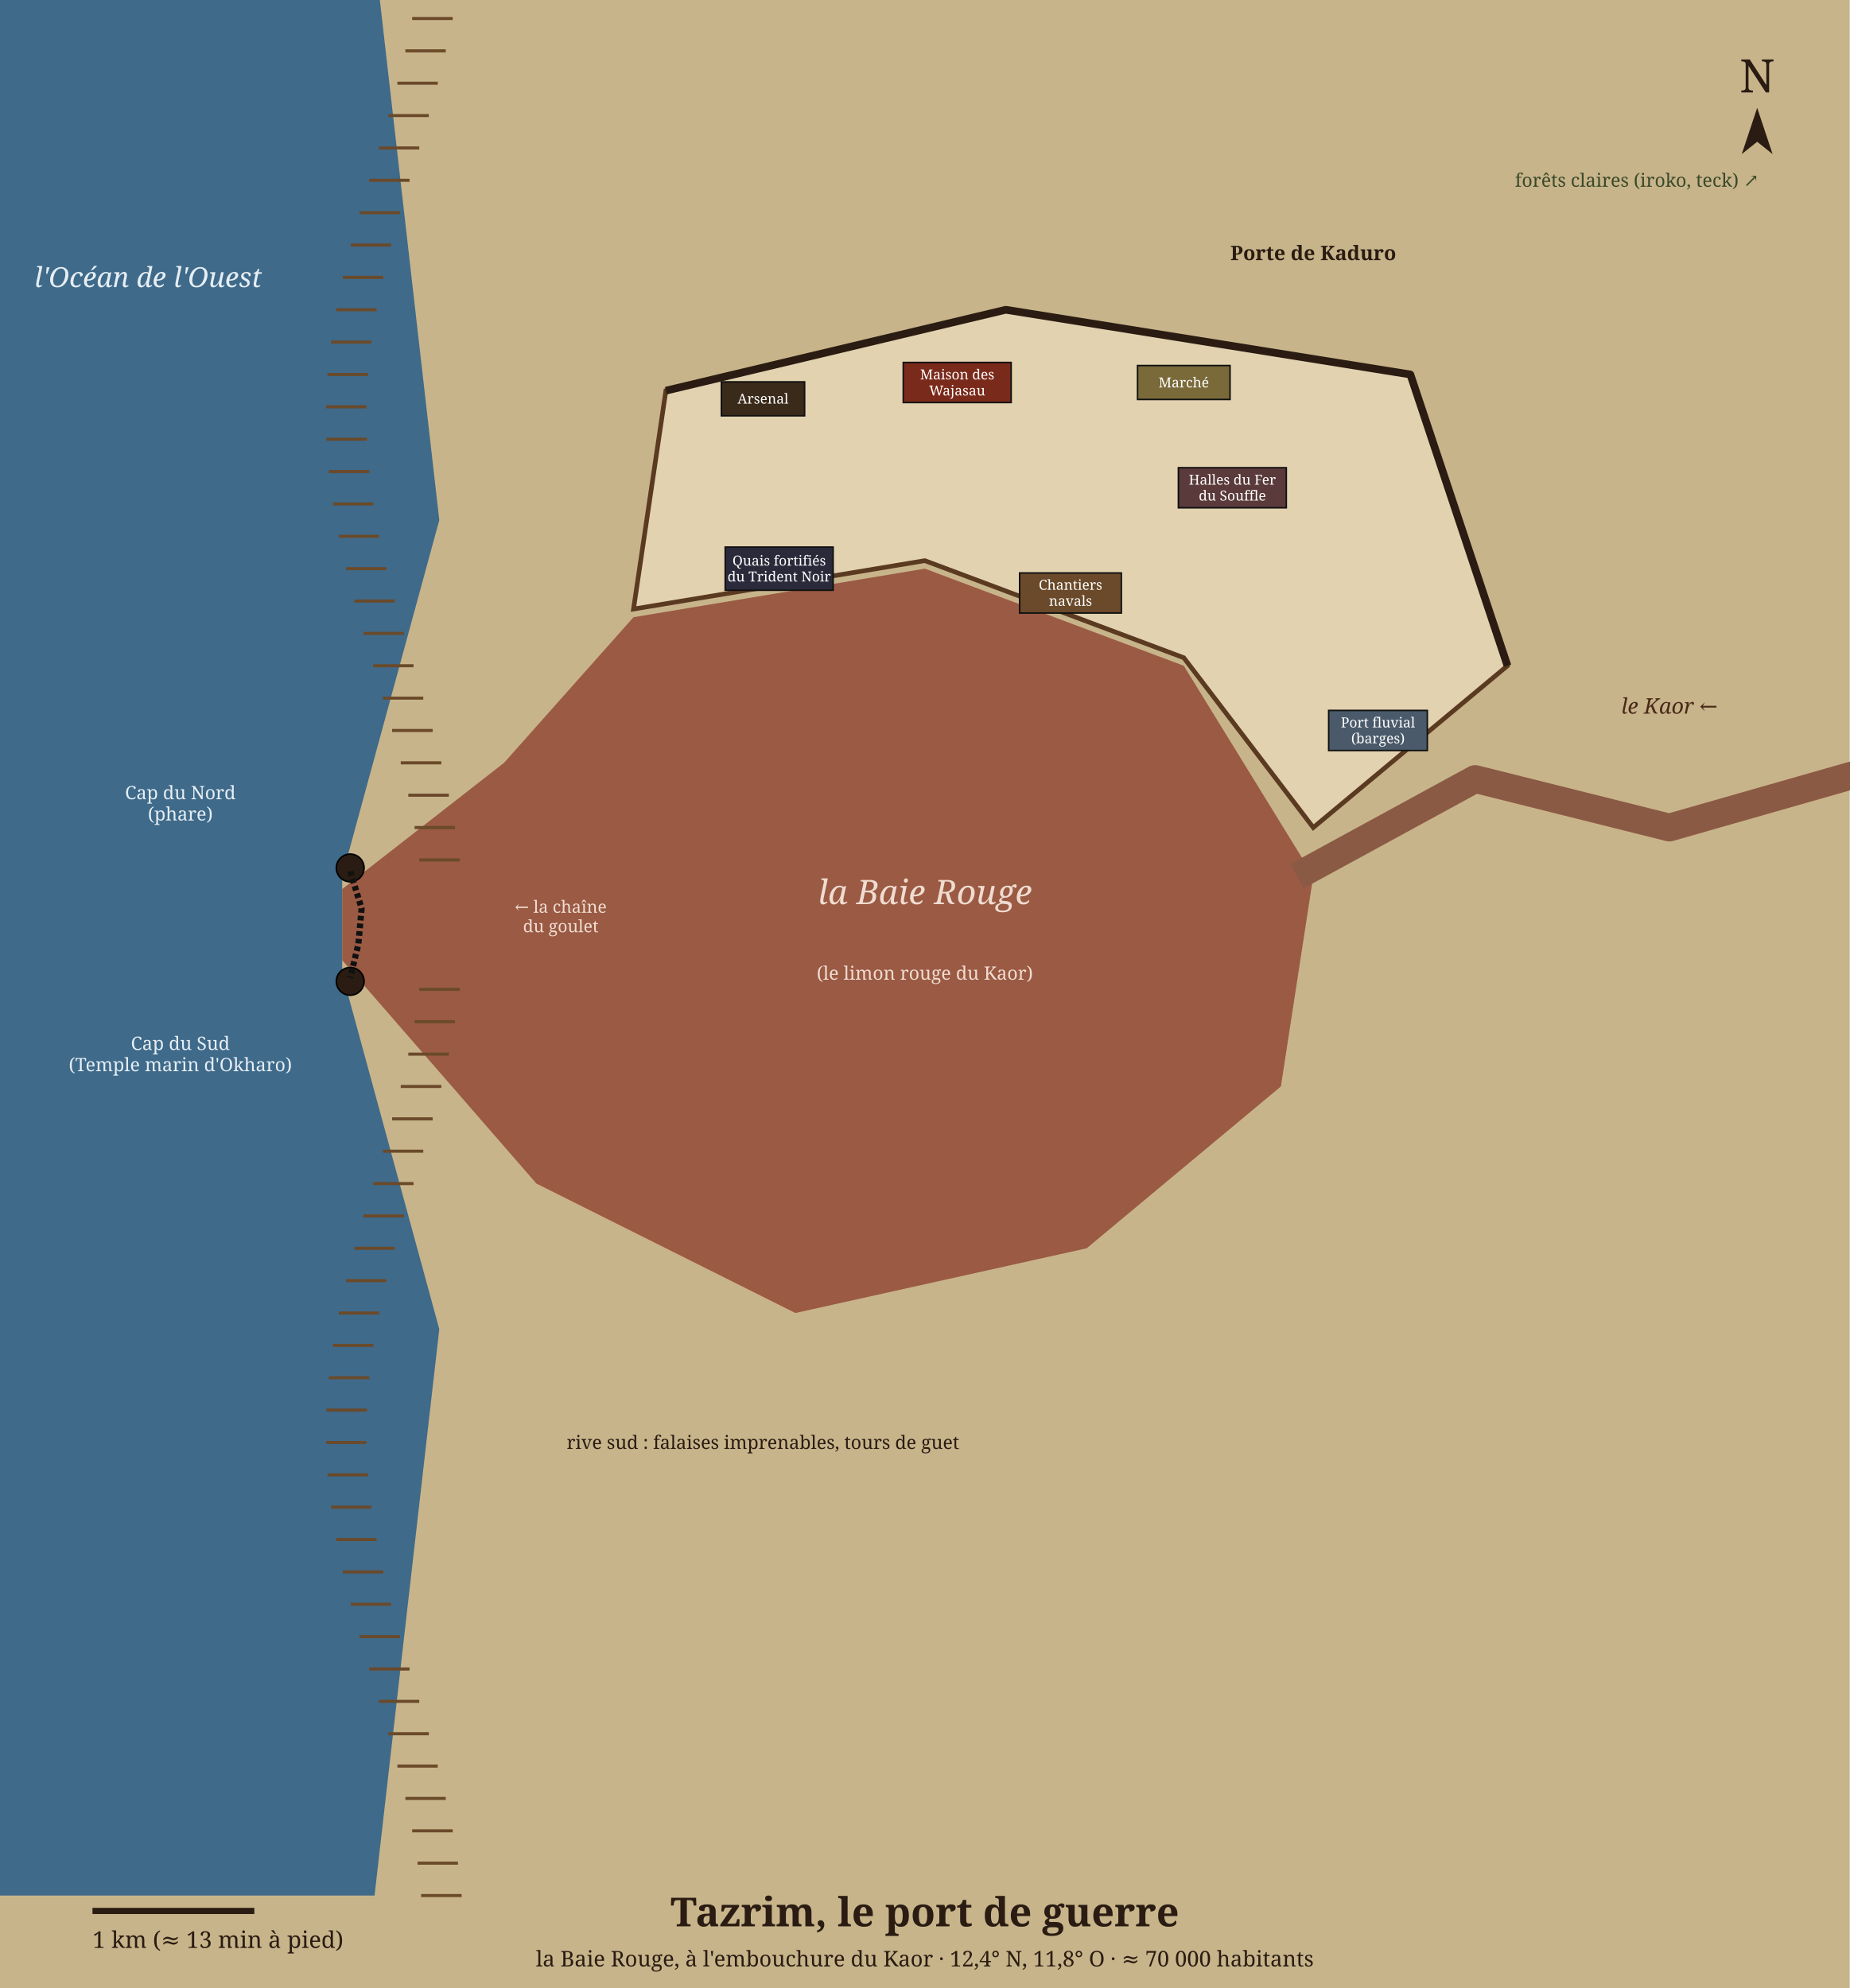
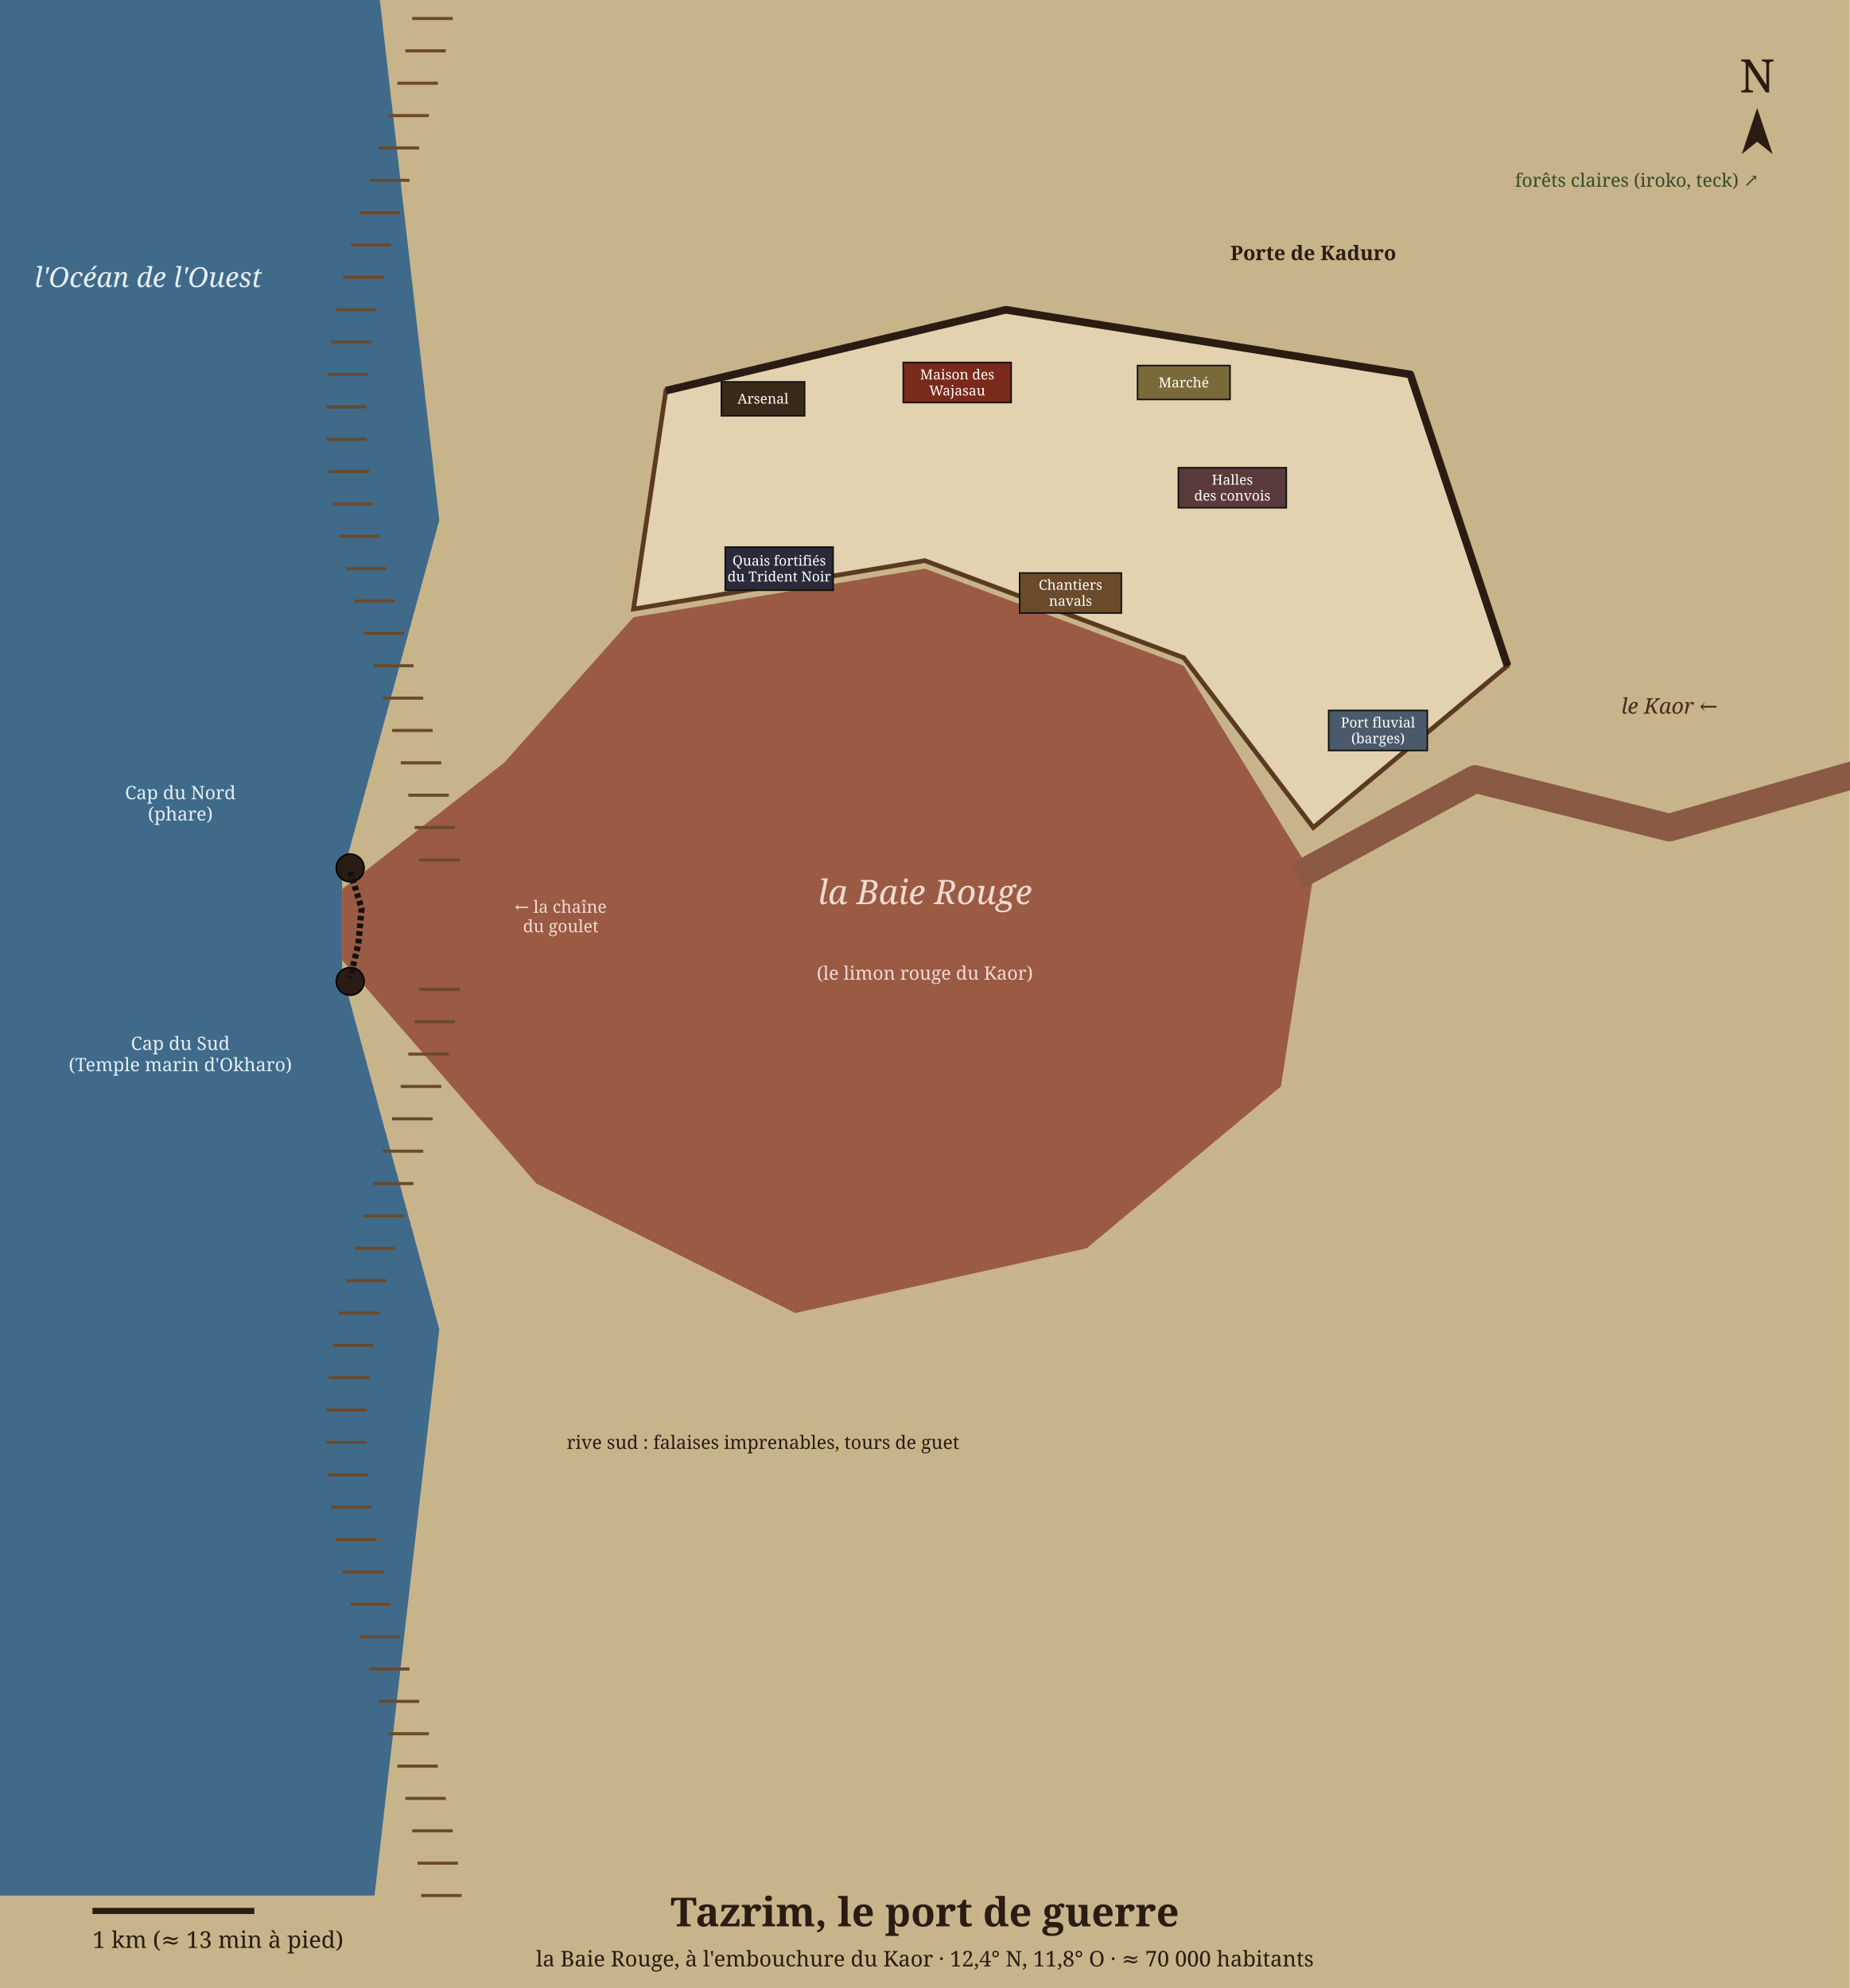
<svg xmlns="http://www.w3.org/2000/svg" viewBox="0 0 1200 1290" font-family="Georgia, serif">
  <rect width="1200" height="1290" fill="#c8b48a" />
  <polygon points="-30.0,1230.0 243.0,1230.0 285.0,862.5 222.0,631.5 222.0,568.5 285.0,337.5 243.0,-30.0 -30.0,-30.0" fill="#3f6a8a" stroke="none" stroke-width="1" />
  <text x="96.0" y="186.3" font-size="18" text-anchor="middle" fill="#e6eef4" font-style="italic">l'Océan de l'Ouest</text>
  <polygon points="222.0,623.1 348.0,768.0 516.0,852.0 705.0,810.0 831.0,705.0 852.0,568.5 768.0,432.0 600.0,369.0 411.0,400.5 327.0,495.0 222.0,576.9" fill="#9a5a44" stroke="none" stroke-width="1" />
  <text x="600.0" y="586.7" font-size="22" text-anchor="middle" fill="#f0dcd0" font-style="italic">la Baie Rouge</text>
  <text x="600.0" y="635.7" font-size="12" text-anchor="middle" fill="#f0dcd0">(le limon rouge du Kaor)</text>
  <polyline points="1230.0,495.0 1083.0,537.0 957.0,505.5 841.5,568.5" fill="none" stroke="#8a5a44" stroke-width="18" stroke-linejoin="round" />
  <text x="1083.0" y="463.1" font-size="14" text-anchor="middle" fill="#4a2a1a" font-style="italic">le Kaor ←</text>
  <polyline points="273.2,1230.0 299.5,1230.0" fill="none" stroke="#6a4a2a" stroke-width="2" stroke-linejoin="round" />
  <polyline points="270.9,1209.0 297.1,1209.0" fill="none" stroke="#6a4a2a" stroke-width="2" stroke-linejoin="round" />
  <polyline points="267.4,1188.0 293.7,1188.0" fill="none" stroke="#6a4a2a" stroke-width="2" stroke-linejoin="round" />
  <polyline points="263.0,1167.0 289.2,1167.0" fill="none" stroke="#6a4a2a" stroke-width="2" stroke-linejoin="round" />
  <polyline points="257.8,1146.0 284.0,1146.0" fill="none" stroke="#6a4a2a" stroke-width="2" stroke-linejoin="round" />
  <polyline points="251.9,1125.0 278.2,1125.0" fill="none" stroke="#6a4a2a" stroke-width="2" stroke-linejoin="round" />
  <polyline points="245.8,1104.0 272.0,1104.0" fill="none" stroke="#6a4a2a" stroke-width="2" stroke-linejoin="round" />
  <polyline points="239.5,1083.0 265.7,1083.0" fill="none" stroke="#6a4a2a" stroke-width="2" stroke-linejoin="round" />
  <polyline points="233.3,1062.0 259.6,1062.0" fill="none" stroke="#6a4a2a" stroke-width="2" stroke-linejoin="round" />
  <polyline points="227.6,1041.0 253.8,1041.0" fill="none" stroke="#6a4a2a" stroke-width="2" stroke-linejoin="round" />
  <polyline points="222.4,1020.0 248.7,1020.0" fill="none" stroke="#6a4a2a" stroke-width="2" stroke-linejoin="round" />
  <polyline points="218.1,999.0 244.3,999.0" fill="none" stroke="#6a4a2a" stroke-width="2" stroke-linejoin="round" />
  <polyline points="214.8,978.0 241.0,978.0" fill="none" stroke="#6a4a2a" stroke-width="2" stroke-linejoin="round" />
  <polyline points="212.5,957.0 238.8,957.0" fill="none" stroke="#6a4a2a" stroke-width="2" stroke-linejoin="round" />
  <polyline points="211.6,936.0 237.8,936.0" fill="none" stroke="#6a4a2a" stroke-width="2" stroke-linejoin="round" />
  <polyline points="211.8,915.0 238.1,915.0" fill="none" stroke="#6a4a2a" stroke-width="2" stroke-linejoin="round" />
  <polyline points="213.3,894.0 239.6,894.0" fill="none" stroke="#6a4a2a" stroke-width="2" stroke-linejoin="round" />
  <polyline points="216.0,873.0 242.3,873.0" fill="none" stroke="#6a4a2a" stroke-width="2" stroke-linejoin="round" />
  <polyline points="219.8,852.0 246.0,852.0" fill="none" stroke="#6a4a2a" stroke-width="2" stroke-linejoin="round" />
  <polyline points="224.5,831.0 250.7,831.0" fill="none" stroke="#6a4a2a" stroke-width="2" stroke-linejoin="round" />
  <polyline points="229.9,810.0 256.1,810.0" fill="none" stroke="#6a4a2a" stroke-width="2" stroke-linejoin="round" />
  <polyline points="235.8,789.0 262.1,789.0" fill="none" stroke="#6a4a2a" stroke-width="2" stroke-linejoin="round" />
  <polyline points="242.1,768.0 268.3,768.0" fill="none" stroke="#6a4a2a" stroke-width="2" stroke-linejoin="round" />
  <polyline points="248.4,747.0 274.6,747.0" fill="none" stroke="#6a4a2a" stroke-width="2" stroke-linejoin="round" />
  <polyline points="254.4,726.0 280.7,726.0" fill="none" stroke="#6a4a2a" stroke-width="2" stroke-linejoin="round" />
  <polyline points="260.0,705.0 286.3,705.0" fill="none" stroke="#6a4a2a" stroke-width="2" stroke-linejoin="round" />
  <polyline points="264.9,684.0 291.2,684.0" fill="none" stroke="#6a4a2a" stroke-width="2" stroke-linejoin="round" />
  <polyline points="269.0,663.0 295.2,663.0" fill="none" stroke="#6a4a2a" stroke-width="2" stroke-linejoin="round" />
  <polyline points="272.0,642.0 298.3,642.0" fill="none" stroke="#6a4a2a" stroke-width="2" stroke-linejoin="round" />
  <polyline points="272.0,558.0 298.3,558.0" fill="none" stroke="#6a4a2a" stroke-width="2" stroke-linejoin="round" />
  <polyline points="269.0,537.0 295.2,537.0" fill="none" stroke="#6a4a2a" stroke-width="2" stroke-linejoin="round" />
  <polyline points="264.9,516.0 291.2,516.0" fill="none" stroke="#6a4a2a" stroke-width="2" stroke-linejoin="round" />
  <polyline points="260.0,495.0 286.3,495.0" fill="none" stroke="#6a4a2a" stroke-width="2" stroke-linejoin="round" />
  <polyline points="254.4,474.0 280.7,474.0" fill="none" stroke="#6a4a2a" stroke-width="2" stroke-linejoin="round" />
  <polyline points="248.4,453.0 274.6,453.0" fill="none" stroke="#6a4a2a" stroke-width="2" stroke-linejoin="round" />
  <polyline points="242.1,432.0 268.3,432.0" fill="none" stroke="#6a4a2a" stroke-width="2" stroke-linejoin="round" />
  <polyline points="235.8,411.0 262.1,411.0" fill="none" stroke="#6a4a2a" stroke-width="2" stroke-linejoin="round" />
  <polyline points="229.9,390.0 256.1,390.0" fill="none" stroke="#6a4a2a" stroke-width="2" stroke-linejoin="round" />
  <polyline points="224.5,369.0 250.7,369.0" fill="none" stroke="#6a4a2a" stroke-width="2" stroke-linejoin="round" />
  <polyline points="219.8,348.0 246.0,348.0" fill="none" stroke="#6a4a2a" stroke-width="2" stroke-linejoin="round" />
  <polyline points="216.0,327.0 242.3,327.0" fill="none" stroke="#6a4a2a" stroke-width="2" stroke-linejoin="round" />
  <polyline points="213.3,306.0 239.6,306.0" fill="none" stroke="#6a4a2a" stroke-width="2" stroke-linejoin="round" />
  <polyline points="211.8,285.0 238.1,285.0" fill="none" stroke="#6a4a2a" stroke-width="2" stroke-linejoin="round" />
  <polyline points="211.6,264.0 237.8,264.0" fill="none" stroke="#6a4a2a" stroke-width="2" stroke-linejoin="round" />
  <polyline points="212.5,243.0 238.8,243.0" fill="none" stroke="#6a4a2a" stroke-width="2" stroke-linejoin="round" />
  <polyline points="214.8,222.0 241.0,222.0" fill="none" stroke="#6a4a2a" stroke-width="2" stroke-linejoin="round" />
  <polyline points="218.1,201.0 244.3,201.0" fill="none" stroke="#6a4a2a" stroke-width="2" stroke-linejoin="round" />
  <polyline points="222.4,180.0 248.7,180.0" fill="none" stroke="#6a4a2a" stroke-width="2" stroke-linejoin="round" />
  <polyline points="227.6,159.0 253.8,159.0" fill="none" stroke="#6a4a2a" stroke-width="2" stroke-linejoin="round" />
  <polyline points="233.3,138.0 259.6,138.0" fill="none" stroke="#6a4a2a" stroke-width="2" stroke-linejoin="round" />
  <polyline points="239.5,117.0 265.7,117.0" fill="none" stroke="#6a4a2a" stroke-width="2" stroke-linejoin="round" />
  <polyline points="245.8,96.0 272.0,96.0" fill="none" stroke="#6a4a2a" stroke-width="2" stroke-linejoin="round" />
  <polyline points="251.9,75.0 278.2,75.0" fill="none" stroke="#6a4a2a" stroke-width="2" stroke-linejoin="round" />
  <polyline points="257.8,54.0 284.0,54.0" fill="none" stroke="#6a4a2a" stroke-width="2" stroke-linejoin="round" />
  <polyline points="263.0,33.0 289.2,33.0" fill="none" stroke="#6a4a2a" stroke-width="2" stroke-linejoin="round" />
  <polyline points="267.4,12.0 293.7,12.0" fill="none" stroke="#6a4a2a" stroke-width="2" stroke-linejoin="round" />
  <polyline points="270.9,-9.0 297.1,-9.0" fill="none" stroke="#6a4a2a" stroke-width="2" stroke-linejoin="round" />
  <circle cx="227.2" cy="563.2" r="9" fill="#2a1c12" stroke="#000" />
  <circle cx="227.2" cy="636.8" r="9" fill="#2a1c12" stroke="#000" />
  <polyline points="227.2,565.4 234.6,589.5 232.5,612.6 227.2,634.6" fill="none" stroke="#111" stroke-width="4" stroke-linejoin="round" stroke-dasharray="3 2" />
  <text x="117.0" y="518.6" font-size="12" text-anchor="middle" fill="#e6eef4">Cap du Nord</text>
  <text x="117.0" y="532.4" font-size="12" text-anchor="middle" fill="#e6eef4">(phare)</text>
  <text x="117.0" y="681.3" font-size="12" text-anchor="middle" fill="#e6eef4">Cap du Sud</text>
  <text x="117.0" y="695.1" font-size="12" text-anchor="middle" fill="#e6eef4">(Temple marin d'Okharo)</text>
  <text x="363.8" y="592.3" font-size="11" text-anchor="middle" fill="#f0dcd0">← la chaîne</text>
  <text x="363.8" y="604.9" font-size="11" text-anchor="middle" fill="#f0dcd0">du goulet</text>
  <polygon points="411.0,395.2 600.0,363.8 768.0,426.8 852.0,537.0 978.0,432.0 915.0,243.0 652.5,201.0 432.0,253.5" fill="#e2d2b0" stroke="#5a3a20" stroke-width="3" />
  <rect x="470.5" y="355.0" width="70" height="28" fill="#2a2a3a" stroke="#111" />
  <text x="505.5" y="367.0" font-size="9" text-anchor="middle" fill="#fff">Quais fortifiés</text>
  <text x="505.5" y="377.3" font-size="9" text-anchor="middle" fill="#fff">du Trident Noir</text>
  <rect x="661.5" y="371.8" width="66" height="26" fill="#6a4a2a" stroke="#111" />
  <text x="694.5" y="382.7" font-size="9" text-anchor="middle" fill="#fff">Chantiers</text>
  <text x="694.5" y="393.1" font-size="9" text-anchor="middle" fill="#fff">navals</text>
  <rect x="764.5" y="303.5" width="70" height="26" fill="#5a3a3a" stroke="#111" />
-   <text x="799.5" y="314.5" font-size="9" text-anchor="middle" fill="#fff">Halles du Fer</text>
-   <text x="799.5" y="324.8" font-size="9" text-anchor="middle" fill="#fff">du Souffle</text>
+   <text x="799.5" y="314.5" font-size="9" text-anchor="middle" fill="#fff">Halles</text>
+   <text x="799.5" y="324.8" font-size="9" text-anchor="middle" fill="#fff">des convois</text>
  <rect x="862.0" y="461.0" width="64" height="26" fill="#4a5a6a" stroke="#111" />
  <text x="894.0" y="472.0" font-size="9" text-anchor="middle" fill="#fff">Port fluvial</text>
  <text x="894.0" y="482.3" font-size="9" text-anchor="middle" fill="#fff">(barges)</text>
  <rect x="586.0" y="235.2" width="70" height="26" fill="#7a2a1a" stroke="#111" />
  <text x="621.0" y="246.2" font-size="9" text-anchor="middle" fill="#fff">Maison des</text>
  <text x="621.0" y="256.6" font-size="9" text-anchor="middle" fill="#fff">Wajasau</text>
  <rect x="468.0" y="247.8" width="54" height="22" fill="#3a2a1a" stroke="#111" />
  <text x="495.0" y="261.9" font-size="9" text-anchor="middle" fill="#fff">Arsenal</text>
  <rect x="738.0" y="237.2" width="60" height="22" fill="#7a6a3a" stroke="#111" />
  <text x="768.0" y="251.4" font-size="9" text-anchor="middle" fill="#fff">Marché</text>
  <polyline points="432.0,253.5 652.5,201.0 915.0,243.0 978.0,432.0" fill="none" stroke="#2a1c12" stroke-width="5" stroke-linejoin="round" />
  <text x="852.0" y="168.8" font-size="13" text-anchor="middle" fill="#2a1c12" font-weight="bold">Porte de Kaduro</text>
  <text x="1062.0" y="121.2" font-size="12" text-anchor="middle" fill="#3a4a2a">forêts claires (iroko, teck) ↗</text>
  <text x="495.0" y="940.2" font-size="12" text-anchor="middle" fill="#2a1c12">rive sud : falaises imprenables, tours de guet</text>
  <line x1="60" y1="1240" x2="165" y2="1240" stroke="#2a1c12" stroke-width="4" />
  <text x="60" y="1264" font-size="15" fill="#2a1c12">1 km (≈ 13 min à pied)</text>
  <text x="1140" y="60" font-size="30" text-anchor="middle" fill="#2a1c12">N</text>
  <polygon points="1140,70 1130,100 1140,92 1150,100" fill="#2a1c12" />
  <text x="600.0" y="1250" font-size="26" text-anchor="middle" fill="#2a1c12" font-weight="bold">Tazrim, le port de guerre</text>
  <text x="600.0" y="1276" font-size="14" text-anchor="middle" fill="#2a1c12">la Baie Rouge, à l'embouchure du Kaor · 12,4° N, 11,8° O · ≈ 70 000 habitants</text>
</svg>
